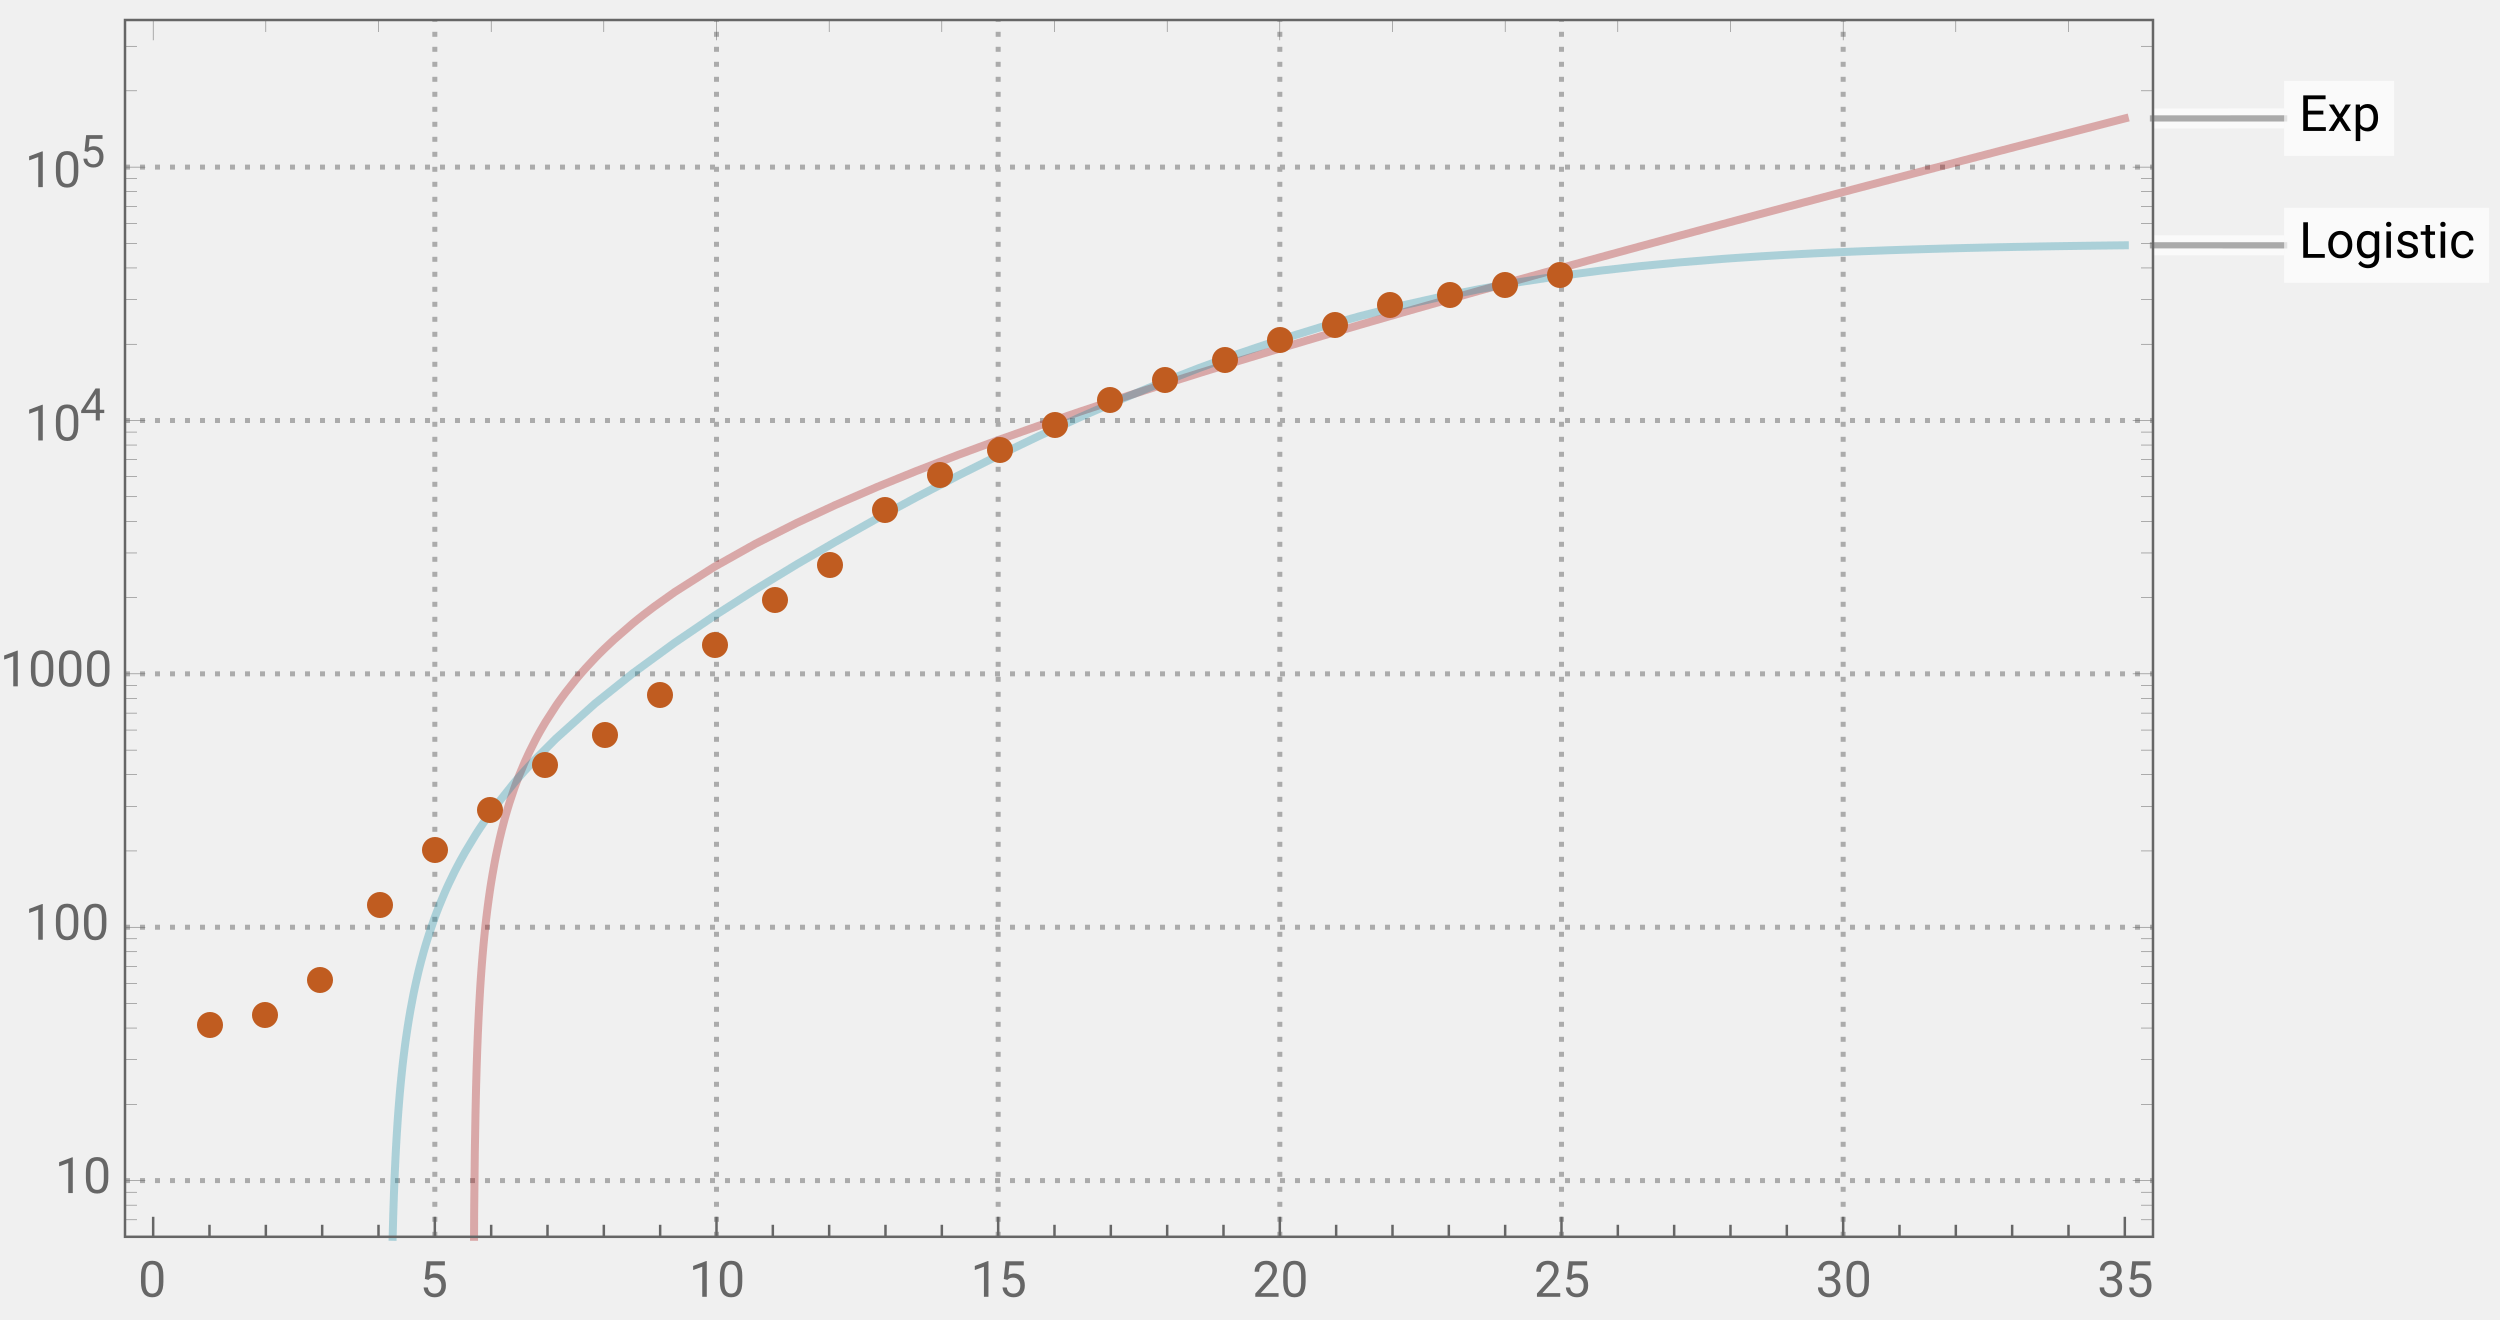
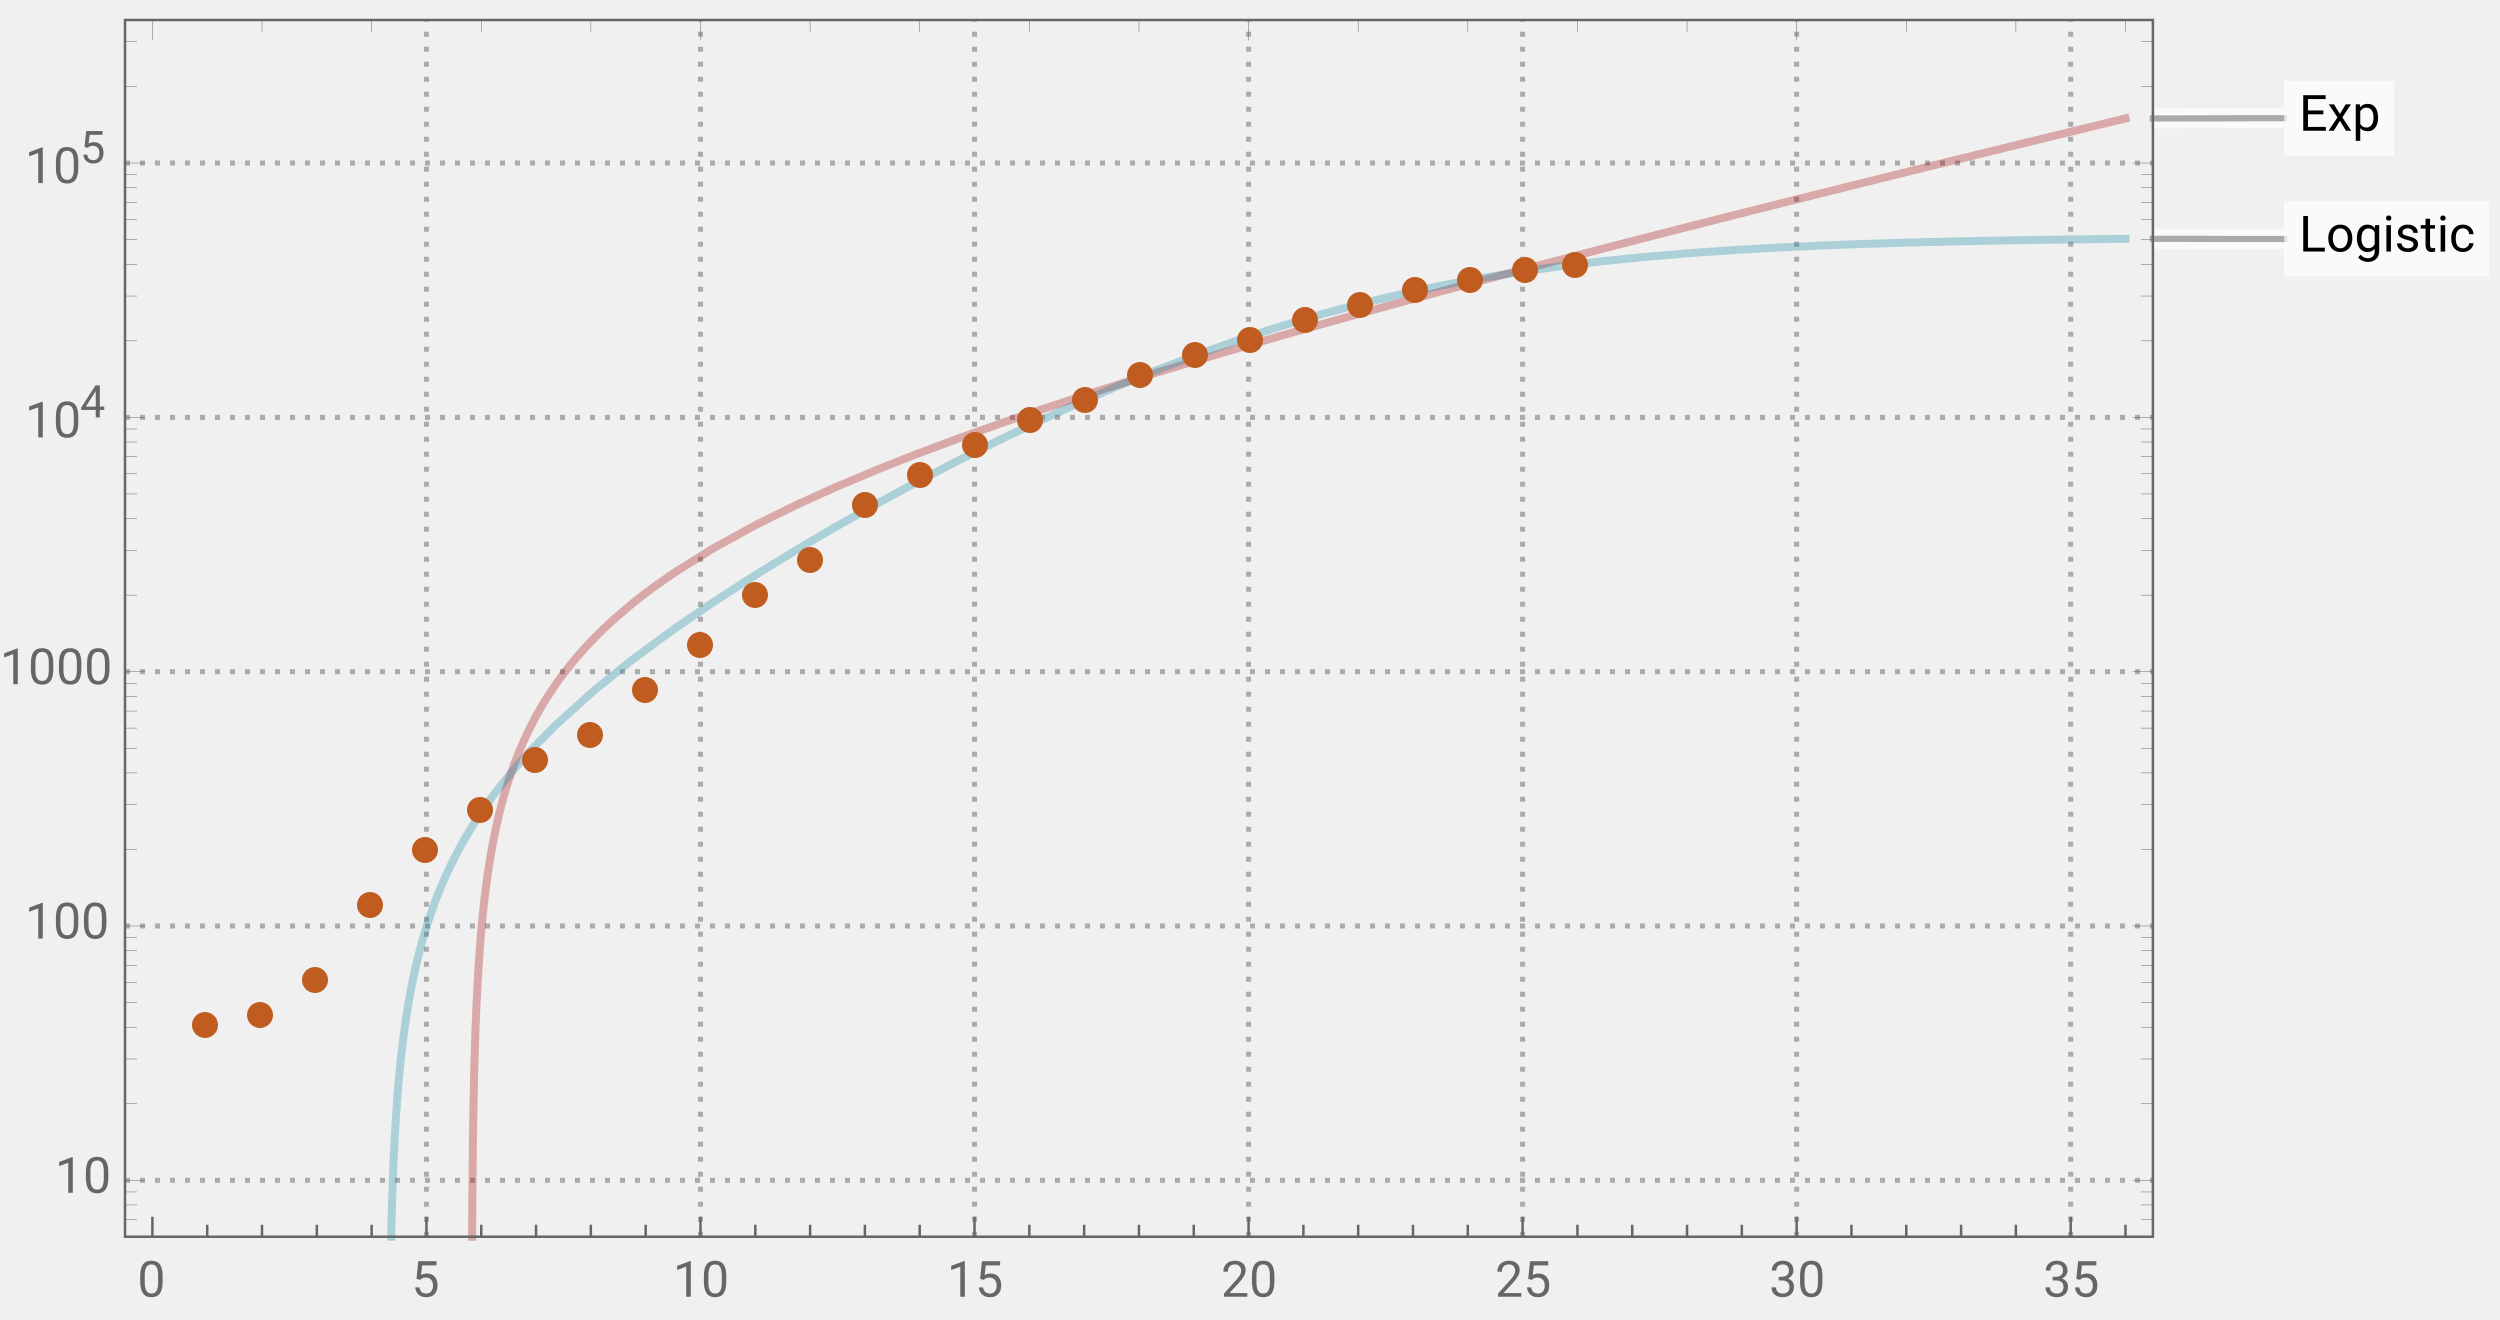
<svg xmlns="http://www.w3.org/2000/svg" xmlns:xlink="http://www.w3.org/1999/xlink" width="500pt" height="352" viewBox="0 0 500 264">
  <defs>
    <symbol overflow="visible" id="a">
      <path d="M4.844-3.285H1.762v2.52h3.582V0H.824v-7.11h4.469v.774H1.762v2.281h3.082zm0 0" />
    </symbol>
    <symbol overflow="visible" id="b">
      <path d="M2.457-3.355l1.172-1.926h1.055l-1.73 2.61L4.733 0H3.691L2.47-1.977 1.25 0H.2l1.784-2.672-1.73-2.61h1.043zm0 0" />
    </symbol>
    <symbol overflow="visible" id="c">
      <path d="M5.148-2.582c0 .805-.187 1.45-.554 1.941-.367.493-.864.739-1.492.739-.641 0-1.149-.203-1.516-.61v2.543H.684V-5.28h.824l.047.586c.367-.457.875-.688 1.53-.688.634 0 1.138.242 1.509.719.367.48.554 1.144.554 2zm-.906-.106c0-.593-.125-1.062-.379-1.41-.254-.343-.601-.515-1.047-.515-.546 0-.957.242-1.23.726v2.524c.27.48.684.722 1.242.722.434 0 .777-.171 1.031-.515.258-.344.383-.852.383-1.532zm0 0" />
    </symbol>
    <symbol overflow="visible" id="d">
      <path d="M1.766-.766h3.37V0H.825v-7.11h.942zm0 0" />
    </symbol>
    <symbol overflow="visible" id="e">
      <path d="M.445-2.691c0-.516.102-.98.305-1.395a2.25 2.25 0 01.848-.957c.363-.227.777-.34 1.246-.34.719 0 1.3.25 1.742.75.445.496.668 1.16.668 1.985v.066c0 .512-.098.977-.297 1.383a2.24 2.24 0 01-.844.957 2.35 2.35 0 01-1.261.34c-.715 0-1.297-.25-1.743-.746-.445-.5-.664-1.157-.664-1.977zm.907.109c0 .586.136 1.055.41 1.41.27.356.633.531 1.09.531.46 0 .824-.18 1.093-.539.27-.36.407-.863.407-1.511 0-.579-.137-1.047-.415-1.407a1.312 1.312 0 00-1.093-.543c-.446 0-.809.18-1.082.536-.274.355-.41.863-.41 1.523zm0 0" />
    </symbol>
    <symbol overflow="visible" id="f">
      <path d="M.469-2.688c0-.82.191-1.476.57-1.964.383-.485.887-.73 1.516-.73.644 0 1.148.23 1.507.687l.043-.586h.825v5.156c0 .684-.2 1.219-.606 1.613-.406.395-.949.59-1.633.59a2.71 2.71 0 01-1.12-.242c-.364-.164-.641-.387-.833-.668l.469-.543c.387.477.86.719 1.418.719.441 0 .785-.125 1.031-.371.246-.246.367-.598.367-1.047v-.453c-.359.418-.855.625-1.48.625-.617 0-1.117-.25-1.5-.746-.383-.5-.574-1.18-.574-2.04zm.906.106c0 .594.125 1.062.367 1.402.246.34.586.512 1.028.512.57 0 .988-.262 1.253-.777V-3.86c-.277-.504-.691-.754-1.246-.754-.437 0-.78.168-1.027.511-.25.344-.375.848-.375 1.52zm0 0" />
    </symbol>
    <symbol overflow="visible" id="g">
      <path d="M1.664 0H.762v-5.281h.902zM.688-6.684c0-.148.046-.27.136-.37.09-.102.223-.153.395-.153.176 0 .312.05.402.152.09.102.137.223.137.371 0 .145-.047.27-.137.364-.09.097-.223.148-.402.148-.176 0-.305-.047-.395-.148a.518.518 0 01-.136-.364zm0 0" />
    </symbol>
    <symbol overflow="visible" id="h">
      <path d="M3.758-1.402a.659.659 0 00-.274-.567c-.183-.136-.504-.254-.96-.351-.458-.098-.82-.215-1.09-.352-.27-.137-.47-.297-.598-.488a1.161 1.161 0 01-.191-.672c0-.434.183-.8.55-1.098.367-.3.832-.453 1.403-.453.597 0 1.086.156 1.457.465.375.309.558.707.558 1.188h-.906c0-.247-.105-.461-.316-.641-.211-.18-.473-.27-.793-.27-.328 0-.586.075-.77.22a.666.666 0 00-.281.558c0 .218.086.383.258.496.172.11.484.215.937.316.45.102.817.219 1.094.36.281.14.488.308.625.507.133.196.203.434.203.72 0 .472-.191.85-.566 1.136-.38.285-.868.426-1.473.426-.422 0-.797-.075-1.121-.223a1.852 1.852 0 01-.766-.629 1.513 1.513 0 01-.273-.871h.902a.93.93 0 00.363.719c.227.18.528.265.895.265.344 0 .617-.066.824-.207a.635.635 0 00.309-.554zm0 0" />
    </symbol>
    <symbol overflow="visible" id="i">
      <path d="M1.91-6.563v1.282h.985v.695H1.91v3.277c0 .211.043.371.13.477.089.105.237.16.452.16.102 0 .246-.023.43-.062V0a2.573 2.573 0 01-.695.098c-.403 0-.707-.121-.914-.368-.204-.242-.305-.59-.305-1.039v-3.277H.043v-.695h.965v-1.282zm0 0" />
    </symbol>
    <symbol overflow="visible" id="j">
      <path d="M2.805-.64a1.3 1.3 0 00.843-.294 1.01 1.01 0 00.399-.73h.855c-.015.3-.12.59-.312.863a2.03 2.03 0 01-.77.653 2.2 2.2 0 01-1.015.246c-.72 0-1.293-.239-1.72-.72C.66-1.101.45-1.757.45-2.593v-.148c0-.516.094-.973.285-1.375.188-.399.457-.711.813-.93.351-.223.77-.336 1.25-.336.594 0 1.086.18 1.476.535.395.356.602.817.63 1.38h-.856a1.238 1.238 0 00-.387-.84 1.217 1.217 0 00-.863-.333c-.457 0-.813.168-1.067.496-.253.332-.378.81-.378 1.434v.172c0 .61.125 1.078.375 1.406.25.328.609.492 1.078.492zm0 0" />
    </symbol>
    <symbol overflow="visible" id="k">
      <path d="M5.047-3.031c0 1.058-.18 1.844-.54 2.36-.362.51-.925.769-1.694.769-.758 0-1.32-.25-1.684-.754C.766-1.16.574-1.91.562-2.91v-1.207c0-1.043.18-1.82.54-2.328.363-.508.93-.762 1.703-.762.765 0 1.328.246 1.687.734.36.489.547 1.246.555 2.27zm-.902-1.235c0-.765-.106-1.324-.32-1.675-.216-.348-.555-.524-1.02-.524-.465 0-.801.176-1.012.524-.211.347-.32.882-.328 1.605v1.445c0 .77.113 1.336.336 1.704.222.367.558.546 1.012.546.445 0 .777-.171.992-.515.218-.344.332-.89.34-1.633zm0 0" />
    </symbol>
    <symbol overflow="visible" id="l">
      <path d="M1.008-3.563l.36-3.546h3.64v.836H2.133l-.215 1.937a2.32 2.32 0 011.187-.309c.649 0 1.16.215 1.543.645.383.426.57 1.004.57 1.734 0 .735-.195 1.309-.593 1.73-.395.423-.945.634-1.656.634-.63 0-1.14-.176-1.54-.524C1.032-.773.81-1.254.75-1.87h.855c.055.406.2.715.434.922.234.207.547.308.93.308.422 0 .75-.14.988-.43.238-.284.36-.679.36-1.187 0-.472-.13-.855-.387-1.144-.258-.285-.606-.43-1.035-.43-.395 0-.704.086-.926.258l-.242.195zm0 0" />
    </symbol>
    <symbol overflow="visible" id="m">
      <path d="M3.559 0h-.907v-6.02l-1.824.668v-.82l2.59-.973h.14zm0 0" />
    </symbol>
    <symbol overflow="visible" id="n">
      <path d="M5.25 0H.59v-.648l2.46-2.735c.364-.414.618-.75.755-1.008.14-.257.21-.527.21-.804 0-.371-.113-.676-.34-.914-.222-.239-.523-.356-.898-.356-.449 0-.797.13-1.047.383-.25.254-.37.613-.37 1.066H.452c0-.652.211-1.183.633-1.586.422-.402.984-.605 1.691-.605.66 0 1.184.172 1.567.52.386.347.578.808.578 1.382 0 .703-.445 1.535-1.336 2.5L1.68-.738h3.57zm0 0" />
    </symbol>
    <symbol overflow="visible" id="o">
      <path d="M1.906-3.992h.676c.426-.008.762-.121 1.008-.34.242-.219.363-.512.363-.883 0-.832-.414-1.25-1.242-1.25-.39 0-.703.113-.938.336-.23.223-.347.516-.347.887H.523c0-.563.204-1.031.618-1.406.41-.372.933-.559 1.57-.559.672 0 1.195.176 1.578.531.379.356.57.848.57 1.48 0 .31-.101.61-.3.9a1.81 1.81 0 01-.817.648c.39.125.692.328.903.617.214.285.32.636.32 1.047 0 .64-.207 1.144-.625 1.52-.418.374-.957.562-1.625.562s-1.211-.18-1.63-.543c-.417-.36-.624-.836-.624-1.43h.906c0 .375.121.672.367.898.243.227.57.336.98.336.438 0 .77-.113 1-.34.231-.23.349-.554.349-.98 0-.414-.125-.734-.383-.953-.254-.223-.618-.336-1.098-.344h-.676zm0 0" />
    </symbol>
    <symbol overflow="visible" id="p">
      <path d="M3.965-2.148h.887v.664h-.887V0h-.817v-1.484H.234v-.48l2.864-4.434h.867zm-2.809 0h1.992v-3.137l-.097.176zm0 0" />
    </symbol>
    <symbol overflow="visible" id="q">
      <path d="M.906-3.207l.324-3.191h3.278v.75H1.922l-.195 1.746a2.081 2.081 0 011.07-.278c.582 0 1.043.192 1.387.578.343.387.515.907.515 1.563 0 .66-.18 1.18-.535 1.559-.355.378-.851.566-1.492.566-.567 0-1.027-.156-1.383-.469-.36-.312-.562-.746-.613-1.3h.77c.05.367.179.644.39.828.21.187.492.28.836.28.379 0 .676-.128.89-.386.215-.258.32-.617.32-1.07 0-.426-.112-.77-.347-1.031-.234-.258-.543-.387-.93-.387-.355 0-.632.078-.835.23l-.215.18zm0 0" />
    </symbol>
  </defs>
-   <path d="M86.965 247.36V4M143.3 247.36V4m56.333 243.36V4m56.332 243.36V4m56.332 243.36V4m56.336 243.36V4M25 236.117h405.598M25 185.445h405.598M25 134.77h405.598M25 84.098h405.598M25 33.422h405.598" fill="none" stroke="#666" stroke-opacity=".5" stroke-dasharray="1,2" stroke-miterlimit="3.25" />
-   <path d="M94.809 247.36l.023-4.942.129-11.79.133-7.644.117-5.328.121-4.297.121-3.593.121-3.094.121-2.715.121-2.422.121-2.183.118-1.989.12-1.824.122-1.691.121-1.57.121-1.465.121-1.38.121-1.296.239-2.395.12-1.105.122-1.055.242-1.977.121-.925.121-.89.238-1.68.121-.798.122-.773.242-1.465.48-2.68.121-.624.121-.606.243-1.172.48-2.176.121-.511.121-.504.242-.977.48-1.832.122-.437.121-.43.242-.836.48-1.59.966-2.894.132-.368.13-.359.261-.707.523-1.355 1.047-2.504.13-.297.132-.29.262-.573.523-1.114 1.043-2.082.133-.25.129-.246.262-.488.523-.942 1.047-1.792 2.094-3.25.12-.18.122-.176.246-.352.488-.683.977-1.324 1.953-2.47.121-.144.121-.148.246-.29.489-.57.976-1.113 1.953-2.097.117-.125.121-.121.239-.247.48-.484.957-.945 1.914-1.801 3.828-3.32.133-.106.387-.316.52-.418 1.039-.824 2.078-1.582 4.156-2.957 7.754-4.938 8.406-4.715 8.25-4.164 7.695-3.574 8.348-3.61 7.79-3.167 8.44-3.258 8.29-3.055 7.73-2.734 8.383-2.868 7.824-2.593 7.676-2.48 8.324-2.626 7.766-2.398 8.422-2.547 8.261-2.457 7.711-2.258 8.36-2.418 7.804-2.222 7.653-2.16 8.3-2.321 7.747-2.145 8.394-2.304 7.84-2.137 7.687-2.082 8.34-2.242 7.781-2.082 8.434-2.246 8.277-2.192 7.723-2.039 8.375-2.199 7.817-2.047 7.664-2.004 8.316-2.164 7.762-2.015.132-.036.137-.035.27-.07.543-.14 3.246-.844.273-.07.809-.212 1.086-.277.133-.035.136-.035.27-.07.543-.141.133-.035.136-.036.27-.07.273-.07.133-.035.137-.035" fill="none" stroke-width="1.6" stroke-linecap="square" stroke="#a60000" stroke-opacity=".3" stroke-miterlimit="3.25" />
-   <path d="M78.531 247.36l.121-4.512.133-3.985.133-3.383.133-2.937.129-2.602.132-2.336.133-2.113.13-1.937.132-1.785.133-1.657.129-1.543.133-1.449.132-1.363.262-2.504.133-1.16.133-1.106.261-2.066.133-.969.133-.93.262-1.757.133-.836.129-.805.265-1.535.527-2.809.13-.652.132-.637.266-1.23.523-2.285.133-.543.133-.528.262-1.027.527-1.941.133-.461.129-.454.265-.886.528-1.688 1.05-3.086.13-.355.132-.352.258-.687.516-1.328 1.035-2.48.129-.298.386-.867.52-1.117 1.031-2.121.133-.254.387-.75.515-.973 1.035-1.86 2.07-3.421.118-.188.363-.562.48-.73.966-1.422 1.93-2.676 3.859-4.836.132-.152.13-.157.261-.304.523-.602 1.047-1.176 2.09-2.265 4.188-4.203 7.812-7.008 7.656-6.121 8.313-6.07 7.754-5.266 8.406-5.383 8.25-5.02 7.695-4.484 8.348-4.68 7.79-4.199 8.44-4.387 8.29-4.136 7.73-3.707 8.383-3.844 7.824-3.418 7.676-3.176 8.324-3.242 7.766-2.828 8.422-2.832 8.261-2.547 7.711-2.156 8.36-2.11 7.804-1.754 7.653-1.527 8.3-1.453 7.747-1.176 8.394-1.101 7.84-.88 7.687-.734 8.34-.675.121-.012.121-.008.243-.02.488-.035.973-.07 1.945-.133 3.89-.254.133-.008.13-.011.265-.016.527-.031 1.051-.063 2.11-.125 4.218-.23.129-.004.129-.008.258-.012.52-.027 1.03-.055 2.07-.097 4.141-.188.122-.004.12-.007.243-.008.48-.024.965-.039 1.934-.078 3.86-.144.132-.004.129-.004.262-.012.523-.02 3.14-.105 4.188-.129.242-.008.246-.008.489-.015.976-.027 1.957-.055 3.906-.102h.122l.12-.004.239-.007.48-.012.957-.02 1.915-.047 3.832-.082.132-.004h.13l.257-.007.524-.008 1.039-.024 2.078-.039 4.156-.074h.121l.121-.004.727-.011.972-.016 1.938-.031 3.883-.055.132-.004h.137l.27-.004.543-.008 1.082-.015 2.164-.028h.137l.136-.004.27-.003.539-.004 1.086-.016h.27l.269-.004.543-.008h.133l.136-.004.27-.004h.273l.133-.003h.137" fill="none" stroke-width="1.6" stroke-linecap="square" stroke="#0d86a0" stroke-opacity=".3" stroke-miterlimit="3.25" />
-   <path d="M430.598 23.688h14.472l1.235-.004h10.52" fill="none" stroke-width="4" stroke-linejoin="round" stroke="#fff" stroke-opacity=".667" stroke-miterlimit="3.25" />
-   <path d="M430.598 23.688h14.472l1.235-.004h10.52" fill="none" stroke-width="1.25" stroke-linecap="square" stroke="#aaa" stroke-miterlimit="3.25" />
-   <path d="M478.824 16.184v15h-22v-15zm0 0" fill="#fff" fill-opacity=".667" />
-   <use xlink:href="#a" x="459.824" y="26.185" />
-   <use xlink:href="#b" x="465.508" y="26.185" />
-   <use xlink:href="#c" x="470.464" y="26.185" />
-   <path d="M430.598 49.059h13.175l1.297.004h11.754" fill="none" stroke-width="4" stroke-linejoin="round" stroke="#fff" stroke-opacity=".667" stroke-miterlimit="3.25" />
-   <path d="M430.598 49.059h13.175l1.297.004h11.754" fill="none" stroke-width="1.25" stroke-linecap="square" stroke="#aaa" stroke-miterlimit="3.25" />
-   <path d="M497.824 41.563v15h-41v-15zm0 0" fill="#fff" fill-opacity=".667" />
-   <use xlink:href="#d" x="459.824" y="51.562" />
-   <use xlink:href="#e" x="465.205" y="51.562" />
-   <use xlink:href="#f" x="470.908" y="51.562" />
-   <use xlink:href="#g" x="476.519" y="51.562" />
-   <use xlink:href="#h" x="478.945" y="51.562" />
-   <use xlink:href="#i" x="484.102" y="51.562" />
-   <use xlink:href="#g" x="487.368" y="51.562" />
-   <use xlink:href="#j" x="489.795" y="51.562" />
-   <path d="M44.602 205A2.598 2.598 0 0042 202.398 2.598 2.598 0 0039.398 205 2.598 2.598 0 0042 207.602 2.598 2.598 0 0044.602 205zm11-2A2.598 2.598 0 0053 200.398 2.598 2.598 0 0050.398 203 2.598 2.598 0 0053 205.602 2.598 2.598 0 0055.602 203zm11-7A2.598 2.598 0 0064 193.398 2.598 2.598 0 0061.398 196 2.598 2.598 0 0064 198.602 2.598 2.598 0 0066.602 196zm12-15A2.598 2.598 0 0076 178.398 2.598 2.598 0 0073.398 181 2.598 2.598 0 0076 183.602 2.598 2.598 0 0078.602 181zm11-11A2.598 2.598 0 0087 167.398 2.598 2.598 0 0084.398 170 2.598 2.598 0 0087 172.602 2.598 2.598 0 0089.602 170zm11-8A2.598 2.598 0 0098 159.398 2.598 2.598 0 0095.398 162 2.598 2.598 0 0098 164.602a2.598 2.598 0 002.602-2.602zm11-9a2.598 2.598 0 00-2.602-2.602 2.598 2.598 0 00-2.602 2.602 2.598 2.598 0 002.602 2.602 2.598 2.598 0 002.602-2.602zm12-6a2.598 2.598 0 00-2.602-2.602 2.598 2.598 0 00-2.602 2.602 2.598 2.598 0 002.602 2.602 2.598 2.598 0 002.602-2.602zm11-8a2.598 2.598 0 00-2.602-2.602 2.598 2.598 0 00-2.602 2.602 2.598 2.598 0 002.602 2.602 2.598 2.598 0 002.602-2.602zm11-10a2.598 2.598 0 00-2.602-2.602 2.598 2.598 0 00-2.602 2.602 2.598 2.598 0 002.602 2.602 2.598 2.598 0 002.602-2.602zm12-9a2.598 2.598 0 00-2.602-2.602 2.598 2.598 0 00-2.602 2.602 2.598 2.598 0 002.602 2.602 2.598 2.598 0 002.602-2.602zm11-7a2.598 2.598 0 00-2.602-2.602 2.598 2.598 0 00-2.602 2.602 2.598 2.598 0 002.602 2.602 2.598 2.598 0 002.602-2.602zm11-11A2.598 2.598 0 00177 99.398a2.598 2.598 0 00-2.602 2.602 2.598 2.598 0 002.602 2.602 2.598 2.598 0 002.602-2.602zm11-7A2.598 2.598 0 00188 92.398 2.598 2.598 0 00185.398 95 2.598 2.598 0 00188 97.602 2.598 2.598 0 00190.602 95zm12-5A2.598 2.598 0 00200 87.398 2.598 2.598 0 00197.398 90 2.598 2.598 0 00200 92.602 2.598 2.598 0 00202.602 90zm11-5A2.598 2.598 0 00211 82.398 2.598 2.598 0 00208.398 85 2.598 2.598 0 00211 87.602 2.598 2.598 0 00213.602 85zm11-5A2.598 2.598 0 00222 77.398 2.598 2.598 0 00219.398 80 2.598 2.598 0 00222 82.602 2.598 2.598 0 00224.602 80zm11-4A2.598 2.598 0 00233 73.398 2.598 2.598 0 00230.398 76 2.598 2.598 0 00233 78.602 2.598 2.598 0 00235.602 76zm12-4A2.598 2.598 0 00245 69.398 2.598 2.598 0 00242.398 72 2.598 2.598 0 00245 74.602 2.598 2.598 0 00247.602 72zm11-4A2.598 2.598 0 00256 65.398 2.598 2.598 0 00253.398 68 2.598 2.598 0 00256 70.602 2.598 2.598 0 00258.602 68zm11-3A2.598 2.598 0 00267 62.398 2.598 2.598 0 00264.398 65 2.598 2.598 0 00267 67.602 2.598 2.598 0 00269.602 65zm11-4A2.598 2.598 0 00278 58.398 2.598 2.598 0 00275.398 61 2.598 2.598 0 00278 63.602 2.598 2.598 0 00280.602 61zm12-2A2.598 2.598 0 00290 56.398 2.598 2.598 0 00287.398 59 2.598 2.598 0 00290 61.602 2.598 2.598 0 00292.602 59zm11-2A2.598 2.598 0 00301 54.398 2.598 2.598 0 00298.398 57 2.598 2.598 0 00301 59.602 2.598 2.598 0 00303.602 57zm11-2A2.598 2.598 0 00312 52.398 2.598 2.598 0 00309.398 55 2.598 2.598 0 00312 57.602 2.598 2.598 0 00314.602 55zm0 0" fill-rule="evenodd" fill="#c05c20" />
-   <path d="M430.598 247.36H25m0 0V4m0 0h405.598m0 0v243.36" fill="none" stroke-width=".5" stroke-linecap="square" stroke="#666" stroke-miterlimit="3.25" />
-   <path d="M30.633 247.36v-4" fill="none" stroke-width=".5" stroke="#666" stroke-miterlimit="3.25" />
-   <use xlink:href="#k" x="27.633" y="259.359" fill="#666" />
-   <path d="M41.898 247.36v-2.403m11.27 2.403v-2.403m11.266 2.403v-2.403M75.7 247.36v-2.403m11.265 2.403v-4" fill="none" stroke-width=".5" stroke="#666" stroke-miterlimit="3.25" />
-   <use xlink:href="#l" x="83.966" y="259.359" fill="#666" />
-   <path d="M98.234 247.36v-2.403m11.266 2.403v-2.403m11.266 2.403v-2.403m11.265 2.403v-2.403m11.269 2.403v-4" fill="none" stroke-width=".5" stroke="#666" stroke-miterlimit="3.25" />
+   <path d="M85.29 247.348V4m54.808 243.348V4m54.808 243.348V4m54.809 243.348V4m54.805 243.348V4m54.808 243.348V4m54.809 243.348V4M25 236.063h405.578M25 185.2h405.578M25 134.336h405.578M25 83.473h405.578M25 32.61h405.578" fill="none" stroke="#666" stroke-opacity=".5" stroke-dasharray="1,2" stroke-miterlimit="3.25" />
+   <path d="M94.434 247.348l.035-7.762.129-12.164.129-7.809.128-5.765.13-4.575.12-3.554.122-3.067.12-2.695.122-2.402.12-2.172.122-1.98.242-3.5.117-1.563.121-1.465.243-2.668.12-1.227.122-1.16.242-2.16.121-1.008.121-.964.238-1.817.122-.855.12-.825.243-1.566.12-.742.122-.723.238-1.379.485-2.531.12-.59.122-.578.242-1.113.48-2.078.122-.493.12-.48.243-.938.48-1.765.121-.422.122-.414.242-.805.48-1.539.969-2.805.129-.359.133-.351.261-.688.524-1.316 1.047-2.446.129-.289.132-.285.262-.562.524-1.086 1.046-2.04.13-.245.132-.243.262-.476.523-.926 1.047-1.758 2.094-3.195.121-.176.121-.172.246-.347.489-.672.976-1.305 1.953-2.426.125-.148.121-.14.242-.29.493-.562.976-1.094 1.953-2.067.121-.125.118-.12.242-.239.476-.477.961-.933 1.914-1.777 3.832-3.266.133-.106.13-.105.257-.207.52-.414 1.039-.809 2.082-1.558 4.156-2.91 7.762-4.852 8.41-4.625 8.257-4.078 7.7-3.488 8.355-3.52 7.793-3.086 8.45-3.16 8.292-2.957 7.739-2.649 8.386-2.765 7.832-2.5 7.68-2.387 8.332-2.52 7.774-2.3 8.421-2.438 8.274-2.351 7.715-2.156 8.367-2.301 7.808-2.121 7.657-2.051 8.308-2.203 7.75-2.035 8.403-2.188 7.847-2.02 7.692-1.968 8.343-2.121 7.786-1.97 8.441-2.116 8.285-2.067 7.727-1.922 8.383-2.074 7.824-1.926 7.668-1.882 8.32-2.035 7.766-1.895.273-.063.27-.066.543-.133 1.082-.265 2.168-.528.132-.031.137-.031.27-.067.543-.132 1.082-.262.136-.035.137-.032.27-.066.543-.133.136-.031.133-.035.274-.063.132-.035.137-.031.137-.035.133-.032" fill="none" stroke-width="1.6" stroke-linecap="square" stroke="#a60000" stroke-opacity=".3" stroke-miterlimit="3.25" />
+   <path d="M78.238 247.348l.035-1.684.133-4.871.13-4 .132-3.398.133-2.954.129-2.609.132-2.344.133-2.125.133-1.945.129-1.79.133-1.663.265-3.004.13-1.371.132-1.29.266-2.39.129-1.11.133-1.058.261-1.988.133-.934.133-.902.262-1.703.132-.809.133-.785.262-1.492.527-2.742.133-.64.133-.622.262-1.207.527-2.246.133-.531.133-.52.261-1.012.528-1.914.132-.457.133-.449.262-.875.527-1.668 1.055-3.059.129-.351.129-.348.258-.683.52-1.317 1.034-2.468.13-.293.128-.29.258-.574.52-1.113 1.035-2.113.129-.25.128-.254.258-.496.52-.973 1.035-1.855 2.066-3.418.485-.75.484-.73.965-1.423 1.93-2.68 3.863-4.847.129-.152.133-.153.261-.308.524-.602 1.047-1.184 2.093-2.269 4.188-4.227 7.816-7.043 7.664-6.164 8.317-6.109 7.762-5.309 8.41-5.421 8.257-5.055 7.7-4.516 8.355-4.703 7.793-4.219 8.45-4.398 8.292-4.137 7.739-3.699 8.386-3.82 7.832-3.383 7.68-3.13 8.332-3.183 7.774-2.754 8.421-2.746 8.274-2.445 7.715-2.062 8.367-2 7.808-1.649 7.657-1.426 8.308-1.347 7.75-1.086 8.403-1.004 7.847-.797 7.692-.664.129-.012.132-.012.258-.02.524-.038 1.043-.082 2.086-.156 4.171-.29.485-.03.488-.032.973-.063 1.949-.12 3.89-.227.266-.016.262-.015.531-.028 3.164-.164 4.219-.207.129-.004.129-.008.258-.011.52-.024 1.034-.043 2.07-.09 4.145-.164.121-.004.121-.007.243-.008.48-.02.965-.035 1.933-.066 3.864-.13.133-.003.128-.004.262-.008.528-.015 3.14-.094 4.192-.113.242-.008.246-.008 1.465-.035 1.957-.047 3.914-.09h.117l.121-.004.238-.004.48-.011.958-.02 1.918-.039 3.836-.07.129-.004h.132l.258-.008.52-.008 1.043-.016 2.078-.035 4.16-.066h.121l.125-.004h.242l1.453-.023 1.942-.024 3.883-.05h.136l.137-.005.27-.003.543-.004 1.082-.016 2.168-.023h.27l.269-.004.543-.008 1.082-.012h.273l.27-.004.543-.004.136-.004h.133l.274-.003h.27l.136-.004h.133" fill="none" stroke-width="1.6" stroke-linecap="square" stroke="#0d86a0" stroke-opacity=".3" stroke-miterlimit="3.25" />
+   <path d="M430.578 23.688h6.442l.84-.004h.972l1.11-.004 1.218-.004 1.29-.008 1.316-.004 1.3-.004 1.239-.004 1.148-.004h1.078l1.04-.004h7.253" fill="none" stroke-width="4" stroke-linejoin="round" stroke="#fff" stroke-opacity=".667" stroke-miterlimit="3.25" />
+   <path d="M430.578 23.688h6.442l.84-.004h.972l1.11-.004 1.218-.004 1.29-.008 1.316-.004 1.3-.004 1.239-.004 1.148-.004h1.078l1.04-.004h7.253" fill="none" stroke-width="1.25" stroke-linecap="square" stroke="#aaa" stroke-miterlimit="3.25" />
+   <path d="M478.824 16.148v15h-22v-15zm0 0" fill="#fff" fill-opacity=".667" />
+   <use xlink:href="#a" x="459.826" y="26.149" />
+   <use xlink:href="#b" x="465.509" y="26.149" />
+   <use xlink:href="#c" x="470.465" y="26.149" />
+   <path d="M430.578 47.766h6.442l.84.004h.972l1.11.003 1.218.004 1.29.004 1.316.008 1.3.004 1.239.004 1.148.004h1.078l1.04.004h7.253" fill="none" stroke-width="4" stroke-linejoin="round" stroke="#fff" stroke-opacity=".667" stroke-miterlimit="3.25" />
+   <path d="M430.578 47.766h6.442l.84.004h.972l1.11.003 1.218.004 1.29.004 1.316.008 1.3.004 1.239.004 1.148.004h1.078l1.04.004h7.253" fill="none" stroke-width="1.25" stroke-linecap="square" stroke="#aaa" stroke-miterlimit="3.25" />
+   <path d="M497.824 40.305v15h-41v-15zm0 0" fill="#fff" fill-opacity=".667" />
+   <use xlink:href="#d" x="459.826" y="50.304" />
+   <use xlink:href="#e" x="465.207" y="50.304" />
+   <use xlink:href="#f" x="470.91" y="50.304" />
+   <use xlink:href="#g" x="476.52" y="50.304" />
+   <use xlink:href="#h" x="478.947" y="50.304" />
+   <use xlink:href="#i" x="484.103" y="50.304" />
+   <use xlink:href="#g" x="487.37" y="50.304" />
+   <use xlink:href="#j" x="489.796" y="50.304" />
+   <path d="M43.602 205A2.598 2.598 0 0041 202.398 2.598 2.598 0 0038.398 205 2.598 2.598 0 0041 207.602 2.598 2.598 0 0043.602 205zm11-2A2.598 2.598 0 0052 200.398 2.598 2.598 0 0049.398 203 2.598 2.598 0 0052 205.602 2.598 2.598 0 0054.602 203zm11-7A2.598 2.598 0 0063 193.398 2.598 2.598 0 0060.398 196 2.598 2.598 0 0063 198.602 2.598 2.598 0 0065.602 196zm11-15A2.598 2.598 0 0074 178.398 2.598 2.598 0 0071.398 181 2.598 2.598 0 0074 183.602 2.598 2.598 0 0076.602 181zm11-11A2.598 2.598 0 0085 167.398 2.598 2.598 0 0082.398 170 2.598 2.598 0 0085 172.602 2.598 2.598 0 0087.602 170zm11-8A2.598 2.598 0 0096 159.398 2.598 2.598 0 0093.398 162 2.598 2.598 0 0096 164.602 2.598 2.598 0 0098.602 162zm11-10a2.598 2.598 0 00-2.602-2.602 2.598 2.598 0 00-2.602 2.602 2.598 2.598 0 002.602 2.602 2.598 2.598 0 002.602-2.602zm11-5a2.598 2.598 0 00-2.602-2.602 2.598 2.598 0 00-2.602 2.602 2.598 2.598 0 002.602 2.602 2.598 2.598 0 002.602-2.602zm11-9a2.598 2.598 0 00-2.602-2.602 2.598 2.598 0 00-2.602 2.602 2.598 2.598 0 002.602 2.602 2.598 2.598 0 002.602-2.602zm11-9a2.598 2.598 0 00-2.602-2.602 2.598 2.598 0 00-2.602 2.602 2.598 2.598 0 002.602 2.602 2.598 2.598 0 002.602-2.602zm11-10a2.598 2.598 0 00-2.602-2.602 2.598 2.598 0 00-2.602 2.602 2.598 2.598 0 002.602 2.602 2.598 2.598 0 002.602-2.602zm11-7a2.598 2.598 0 00-2.602-2.602 2.598 2.598 0 00-2.602 2.602 2.598 2.598 0 002.602 2.602 2.598 2.598 0 002.602-2.602zm11-11A2.598 2.598 0 00173 98.398a2.598 2.598 0 00-2.602 2.602 2.598 2.598 0 002.602 2.602 2.598 2.598 0 002.602-2.602zm11-6A2.598 2.598 0 00184 92.398 2.598 2.598 0 00181.398 95 2.598 2.598 0 00184 97.602 2.598 2.598 0 00186.602 95zm11-6A2.598 2.598 0 00195 86.398 2.598 2.598 0 00192.398 89 2.598 2.598 0 00195 91.602 2.598 2.598 0 00197.602 89zm11-5A2.598 2.598 0 00206 81.398 2.598 2.598 0 00203.398 84 2.598 2.598 0 00206 86.602 2.598 2.598 0 00208.602 84zm11-4A2.598 2.598 0 00217 77.398 2.598 2.598 0 00214.398 80 2.598 2.598 0 00217 82.602 2.598 2.598 0 00219.602 80zm11-5A2.598 2.598 0 00228 72.398 2.598 2.598 0 00225.398 75 2.598 2.598 0 00228 77.602 2.598 2.598 0 00230.602 75zm11-4A2.598 2.598 0 00239 68.398 2.598 2.598 0 00236.398 71 2.598 2.598 0 00239 73.602 2.598 2.598 0 00241.602 71zm11-3A2.598 2.598 0 00250 65.398 2.598 2.598 0 00247.398 68 2.598 2.598 0 00250 70.602 2.598 2.598 0 00252.602 68zm11-4A2.598 2.598 0 00261 61.398 2.598 2.598 0 00258.398 64 2.598 2.598 0 00261 66.602 2.598 2.598 0 00263.602 64zm11-3A2.598 2.598 0 00272 58.398 2.598 2.598 0 00269.398 61 2.598 2.598 0 00272 63.602 2.598 2.598 0 00274.602 61zm11-3A2.598 2.598 0 00283 55.398 2.598 2.598 0 00280.398 58 2.598 2.598 0 00283 60.602 2.598 2.598 0 00285.602 58zm11-2A2.598 2.598 0 00294 53.398 2.598 2.598 0 00291.398 56 2.598 2.598 0 00294 58.602 2.598 2.598 0 00296.602 56zm11-2A2.598 2.598 0 00305 51.398 2.598 2.598 0 00302.398 54 2.598 2.598 0 00305 56.602 2.598 2.598 0 00307.602 54zm10-1A2.598 2.598 0 00315 50.398 2.598 2.598 0 00312.398 53 2.598 2.598 0 00315 55.602 2.598 2.598 0 00317.602 53zm0 0" fill-rule="evenodd" fill="#c05c20" />
+   <path d="M430.578 247.348H25m0 0V4m0 0h405.578m0 0v243.348" fill="none" stroke-width=".5" stroke-linecap="square" stroke="#666" stroke-miterlimit="3.25" />
+   <path d="M30.48 247.348v-4" fill="none" stroke-width=".5" stroke="#666" stroke-miterlimit="3.25" />
+   <use xlink:href="#k" x="27.481" y="259.348" fill="#666" />
+   <path d="M41.441 247.348v-2.399m10.961 2.399v-2.399m10.965 2.399v-2.399m10.961 2.399v-2.399m10.962 2.399v-4" fill="none" stroke-width=".5" stroke="#666" stroke-miterlimit="3.25" />
+   <use xlink:href="#l" x="82.289" y="259.348" fill="#666" />
+   <path d="M96.25 247.348v-2.399m10.96 2.399v-2.399m10.962 2.399v-2.399m10.965 2.399v-2.399m10.961 2.399v-4" fill="none" stroke-width=".5" stroke="#666" stroke-miterlimit="3.25" />
  <g fill="#666">
-     <use xlink:href="#m" x="137.799" y="259.359" />
-     <use xlink:href="#k" x="143.415" y="259.359" />
+     <use xlink:href="#m" x="134.597" y="259.348" />
+     <use xlink:href="#k" x="140.212" y="259.348" />
  </g>
-   <path d="M154.566 247.36v-2.403m11.266 2.403v-2.403m11.266 2.403v-2.403m11.269 2.403v-2.403m11.266 2.403v-4" fill="none" stroke-width=".5" stroke="#666" stroke-miterlimit="3.25" />
+   <path d="M151.059 247.348v-2.399m10.961 2.399v-2.399m10.96 2.399v-2.399m10.961 2.399v-2.399m10.965 2.399v-4" fill="none" stroke-width=".5" stroke="#666" stroke-miterlimit="3.25" />
  <g fill="#666">
-     <use xlink:href="#m" x="194.132" y="259.359" />
-     <use xlink:href="#l" x="199.748" y="259.359" />
+     <use xlink:href="#m" x="189.405" y="259.348" />
+     <use xlink:href="#l" x="195.02" y="259.348" />
  </g>
-   <path d="M210.898 247.36v-2.403m11.266 2.403v-2.403m11.27 2.403v-2.403m11.266 2.403v-2.403m11.265 2.403v-4" fill="none" stroke-width=".5" stroke="#666" stroke-miterlimit="3.25" />
+   <path d="M205.867 247.348v-2.399m10.961 2.399v-2.399m10.962 2.399v-2.399m10.96 2.399v-2.399m10.965 2.399v-4" fill="none" stroke-width=".5" stroke="#666" stroke-miterlimit="3.25" />
  <g fill="#666">
-     <use xlink:href="#n" x="250.466" y="259.359" />
-     <use xlink:href="#k" x="256.081" y="259.359" />
+     <use xlink:href="#n" x="244.213" y="259.348" />
+     <use xlink:href="#k" x="249.828" y="259.348" />
  </g>
-   <path d="M267.23 247.36v-2.403m11.27 2.403v-2.403m11.266 2.403v-2.403m11.265 2.403v-2.403m11.266 2.403v-4" fill="none" stroke-width=".5" stroke="#666" stroke-miterlimit="3.25" />
+   <path d="M260.676 247.348v-2.399m10.961 2.399v-2.399m10.961 2.399v-2.399m10.961 2.399v-2.399m10.961 2.399v-4" fill="none" stroke-width=".5" stroke="#666" stroke-miterlimit="3.25" />
  <g fill="#666">
-     <use xlink:href="#n" x="306.799" y="259.359" />
-     <use xlink:href="#l" x="312.414" y="259.359" />
+     <use xlink:href="#n" x="299.021" y="259.348" />
+     <use xlink:href="#l" x="304.636" y="259.348" />
  </g>
-   <path d="M323.566 247.36v-2.403m11.266 2.403v-2.403m11.266 2.403v-2.403m11.265 2.403v-2.403m11.27 2.403v-4" fill="none" stroke-width=".5" stroke="#666" stroke-miterlimit="3.25" />
+   <path d="M315.484 247.348v-2.399m10.961 2.399v-2.399m10.961 2.399v-2.399m10.961 2.399v-2.399m10.961 2.399v-4" fill="none" stroke-width=".5" stroke="#666" stroke-miterlimit="3.25" />
  <g fill="#666">
-     <use xlink:href="#o" x="363.132" y="259.359" />
-     <use xlink:href="#k" x="368.747" y="259.359" />
+     <use xlink:href="#o" x="353.829" y="259.348" />
+     <use xlink:href="#k" x="359.444" y="259.348" />
  </g>
-   <path d="M379.898 247.36v-2.403m11.266 2.403v-2.403m11.266 2.403v-2.403m11.27 2.403v-2.403m11.265 2.403v-4" fill="none" stroke-width=".5" stroke="#666" stroke-miterlimit="3.25" />
+   <path d="M370.29 247.348v-2.399m10.964 2.399v-2.399m10.961 2.399v-2.399m10.961 2.399v-2.399m10.961 2.399v-4" fill="none" stroke-width=".5" stroke="#666" stroke-miterlimit="3.25" />
  <g fill="#666">
-     <use xlink:href="#o" x="419.465" y="259.359" />
-     <use xlink:href="#l" x="425.08" y="259.359" />
+     <use xlink:href="#o" x="408.637" y="259.348" />
+     <use xlink:href="#l" x="414.252" y="259.348" />
  </g>
-   <path d="M25 236.117h4.055" fill="none" stroke-width=".1" stroke="#666" stroke-miterlimit="3.25" />
+   <path d="M425.098 247.348v-2.399" fill="none" stroke-width=".5" stroke="#666" stroke-miterlimit="3.25" />
+   <path d="M25 236.063h4.055" fill="none" stroke-width=".1" stroke="#666" stroke-miterlimit="3.25" />
  <g fill="#666">
-     <use xlink:href="#m" x="11" y="238.617" />
-     <use xlink:href="#k" x="16.615" y="238.617" />
+     <use xlink:href="#m" x="11" y="238.564" />
+     <use xlink:href="#k" x="16.615" y="238.564" />
  </g>
-   <path d="M25 185.445h4.055" fill="none" stroke-width=".1" stroke="#666" stroke-miterlimit="3.25" />
+   <path d="M25 185.2h4.055" fill="none" stroke-width=".1" stroke="#666" stroke-miterlimit="3.25" />
  <g fill="#666">
-     <use xlink:href="#m" x="5" y="187.944" />
-     <use xlink:href="#k" x="10.615" y="187.944" />
-     <use xlink:href="#k" x="16.23" y="187.944" />
+     <use xlink:href="#m" x="5" y="187.7" />
+     <use xlink:href="#k" x="10.615" y="187.7" />
+     <use xlink:href="#k" x="16.23" y="187.7" />
  </g>
-   <path d="M25 134.77h4.055" fill="none" stroke-width=".1" stroke="#666" stroke-miterlimit="3.25" />
+   <path d="M25 134.336h4.055" fill="none" stroke-width=".1" stroke="#666" stroke-miterlimit="3.25" />
  <g fill="#666">
-     <use xlink:href="#m" y="137.27" />
-     <use xlink:href="#k" x="5.615" y="137.27" />
-     <use xlink:href="#k" x="11.23" y="137.27" />
-     <use xlink:href="#k" x="16.846" y="137.27" />
+     <use xlink:href="#m" y="136.837" />
+     <use xlink:href="#k" x="5.615" y="136.837" />
+     <use xlink:href="#k" x="11.23" y="136.837" />
+     <use xlink:href="#k" x="16.846" y="136.837" />
  </g>
-   <path d="M25 84.098h4.055" fill="none" stroke-width=".1" stroke="#666" stroke-miterlimit="3.25" />
+   <path d="M25 83.473h4.055" fill="none" stroke-width=".1" stroke="#666" stroke-miterlimit="3.25" />
  <g fill="#666">
-     <use xlink:href="#m" x="5" y="88.097" />
-     <use xlink:href="#k" x="10.615" y="88.097" />
+     <use xlink:href="#m" x="5" y="87.474" />
+     <use xlink:href="#k" x="10.615" y="87.474" />
  </g>
-   <use xlink:href="#p" x="16" y="84.097" fill="#666" />
-   <path d="M25 33.422h4.055" fill="none" stroke-width=".1" stroke="#666" stroke-miterlimit="3.25" />
+   <use xlink:href="#p" x="16" y="83.474" fill="#666" />
+   <path d="M25 32.61h4.055" fill="none" stroke-width=".1" stroke="#666" stroke-miterlimit="3.25" />
  <g fill="#666">
-     <use xlink:href="#m" x="5" y="37.423" />
-     <use xlink:href="#k" x="10.615" y="37.423" />
+     <use xlink:href="#m" x="5" y="36.611" />
+     <use xlink:href="#k" x="10.615" y="36.611" />
  </g>
-   <use xlink:href="#q" x="16" y="33.423" fill="#666" />
-   <path d="M25 247.36h2.398M25 243.965h2.398M25 241.027h2.398M25 238.438h2.398M25 220.863h2.398M25 211.941h2.398M25 205.61h2.398M25 200.7h2.398M25 196.684h2.398M25 193.293h2.398M25 190.355h2.398M25 187.762h2.398M25 170.188h2.398M25 161.266h2.398M25 154.934h2.398M25 150.023h2.398M25 146.012h2.398M25 142.621h2.398M25 139.68h2.398M25 137.09h2.398M25 119.516h2.398M25 110.594h2.398M25 104.262h2.398M25 99.352h2.398M25 95.34h2.398M25 91.945h2.398M25 89.008h2.398M25 86.414h2.398M25 68.844h2.398M25 59.918h2.398M25 53.59h2.398M25 48.676h2.398M25 44.664h2.398M25 41.273h2.398M25 38.336h2.398M25 35.742h2.398M25 18.168h2.398M25 9.246h2.398M30.633 4v4.055M143.3 4v4.055M255.965 4v4.055M368.633 4v4.055M53.168 4v2.398M75.7 4v2.398M98.234 4v2.398M120.766 4v2.398M165.832 4v2.398M188.367 4v2.398M210.898 4v2.398M233.434 4v2.398M278.5 4v2.398M301.031 4v2.398M323.566 4v2.398M346.098 4v2.398M391.164 4v2.398M413.7 4v2.398m16.898 229.719h-4.055m4.055-50.672h-4.055m4.055-50.675h-4.055m4.055-50.672h-4.055m4.055-50.676h-4.055m4.055 213.938h-2.399m2.399-3.395h-2.399m2.399-2.938h-2.399m2.399-2.589h-2.399m2.399-17.575h-2.399m2.399-8.922h-2.399m2.399-6.331h-2.399m2.399-4.91h-2.399m2.399-4.016h-2.399m2.399-3.391h-2.399m2.399-2.938h-2.399m2.399-2.593h-2.399m2.399-17.574h-2.399m2.399-8.922h-2.399m2.399-6.332h-2.399m2.399-4.911h-2.399m2.399-4.011h-2.399m2.399-3.391h-2.399m2.399-2.941h-2.399m2.399-2.59h-2.399m2.399-17.574h-2.399m2.399-8.922h-2.399m2.399-6.332h-2.399m2.399-4.91h-2.399m2.399-4.012h-2.399m2.399-3.395h-2.399m2.399-2.937h-2.399m2.399-2.594h-2.399m2.399-17.57h-2.399m2.399-8.926h-2.399m2.399-6.328h-2.399m2.399-4.914h-2.399m2.399-4.012h-2.399m2.399-3.391h-2.399m2.399-2.937h-2.399m2.399-2.594h-2.399m2.399-17.574h-2.399m2.399-8.922h-2.399" fill="none" stroke-width=".1" stroke="#666" stroke-miterlimit="3.25" />
+   <use xlink:href="#q" x="16" y="32.611" fill="#666" />
+   <path d="M25 247.348h2.398M25 243.941h2.398M25 240.992h2.398M25 238.39h2.398M25 220.754h2.398M25 211.797h2.398M25 205.441h2.398M25 200.512h2.398M25 196.484h2.398M25 193.078h2.398M25 190.129h2.398M25 187.527h2.398M25 169.89h2.398M25 160.934h2.398M25 154.578h2.398M25 149.648h2.398M25 145.621h2.398M25 142.215h2.398M25 139.266h2.398M25 136.664h2.398M25 119.027h2.398M25 110.07h2.398M25 103.715h2.398M25 98.785h2.398M25 94.758h2.398M25 91.352h2.398M25 88.402h2.398M25 85.8h2.398M25 68.164h2.398M25 59.207h2.398M25 52.852h2.398M25 47.922h2.398M25 43.895h2.398M25 40.488h2.398M25 37.54h2.398M25 34.938h2.398M25 17.3h2.398M25 8.344h2.398M30.48 4v4.055M140.098 4v4.055M249.715 4v4.055M359.328 4v4.055M52.402 4v2.398M74.328 4v2.398M96.25 4v2.398M118.172 4v2.398M162.02 4v2.398M183.941 4v2.398M205.867 4v2.398M227.79 4v2.398M271.637 4v2.398M293.559 4v2.398M315.484 4v2.398M337.406 4v2.398M381.254 4v2.398M403.176 4v2.398M425.098 4v2.398m5.48 229.665h-4.055m4.055-50.863h-4.055m4.055-50.864h-4.055m4.055-50.863h-4.055m4.055-50.863h-4.055m4.055 214.738h-2.398m2.398-3.407h-2.398m2.398-2.949h-2.398m2.398-2.602h-2.398m2.398-17.636h-2.398m2.398-8.957h-2.398m2.398-6.356h-2.398m2.398-4.929h-2.398m2.398-4.028h-2.398m2.398-3.406h-2.398m2.398-2.949h-2.398m2.398-2.602h-2.398m2.398-17.637h-2.398m2.398-8.956h-2.398m2.398-6.356h-2.398m2.398-4.93h-2.398m2.398-4.027h-2.398m2.398-3.406h-2.398m2.398-2.949h-2.398m2.398-2.602h-2.398m2.398-17.637h-2.398m2.398-8.957h-2.398m2.398-6.355h-2.398m2.398-4.93h-2.398m2.398-4.027h-2.398m2.398-3.406h-2.398m2.398-2.95h-2.398m2.398-2.602h-2.398m2.398-17.636h-2.398m2.398-8.957h-2.398m2.398-6.355h-2.398m2.398-4.93h-2.398m2.398-4.027h-2.398m2.398-3.407h-2.398m2.398-2.948h-2.398m2.398-2.602h-2.398m2.398-17.638h-2.398m2.398-8.956h-2.398" fill="none" stroke-width=".1" stroke="#666" stroke-miterlimit="3.25" />
</svg>
